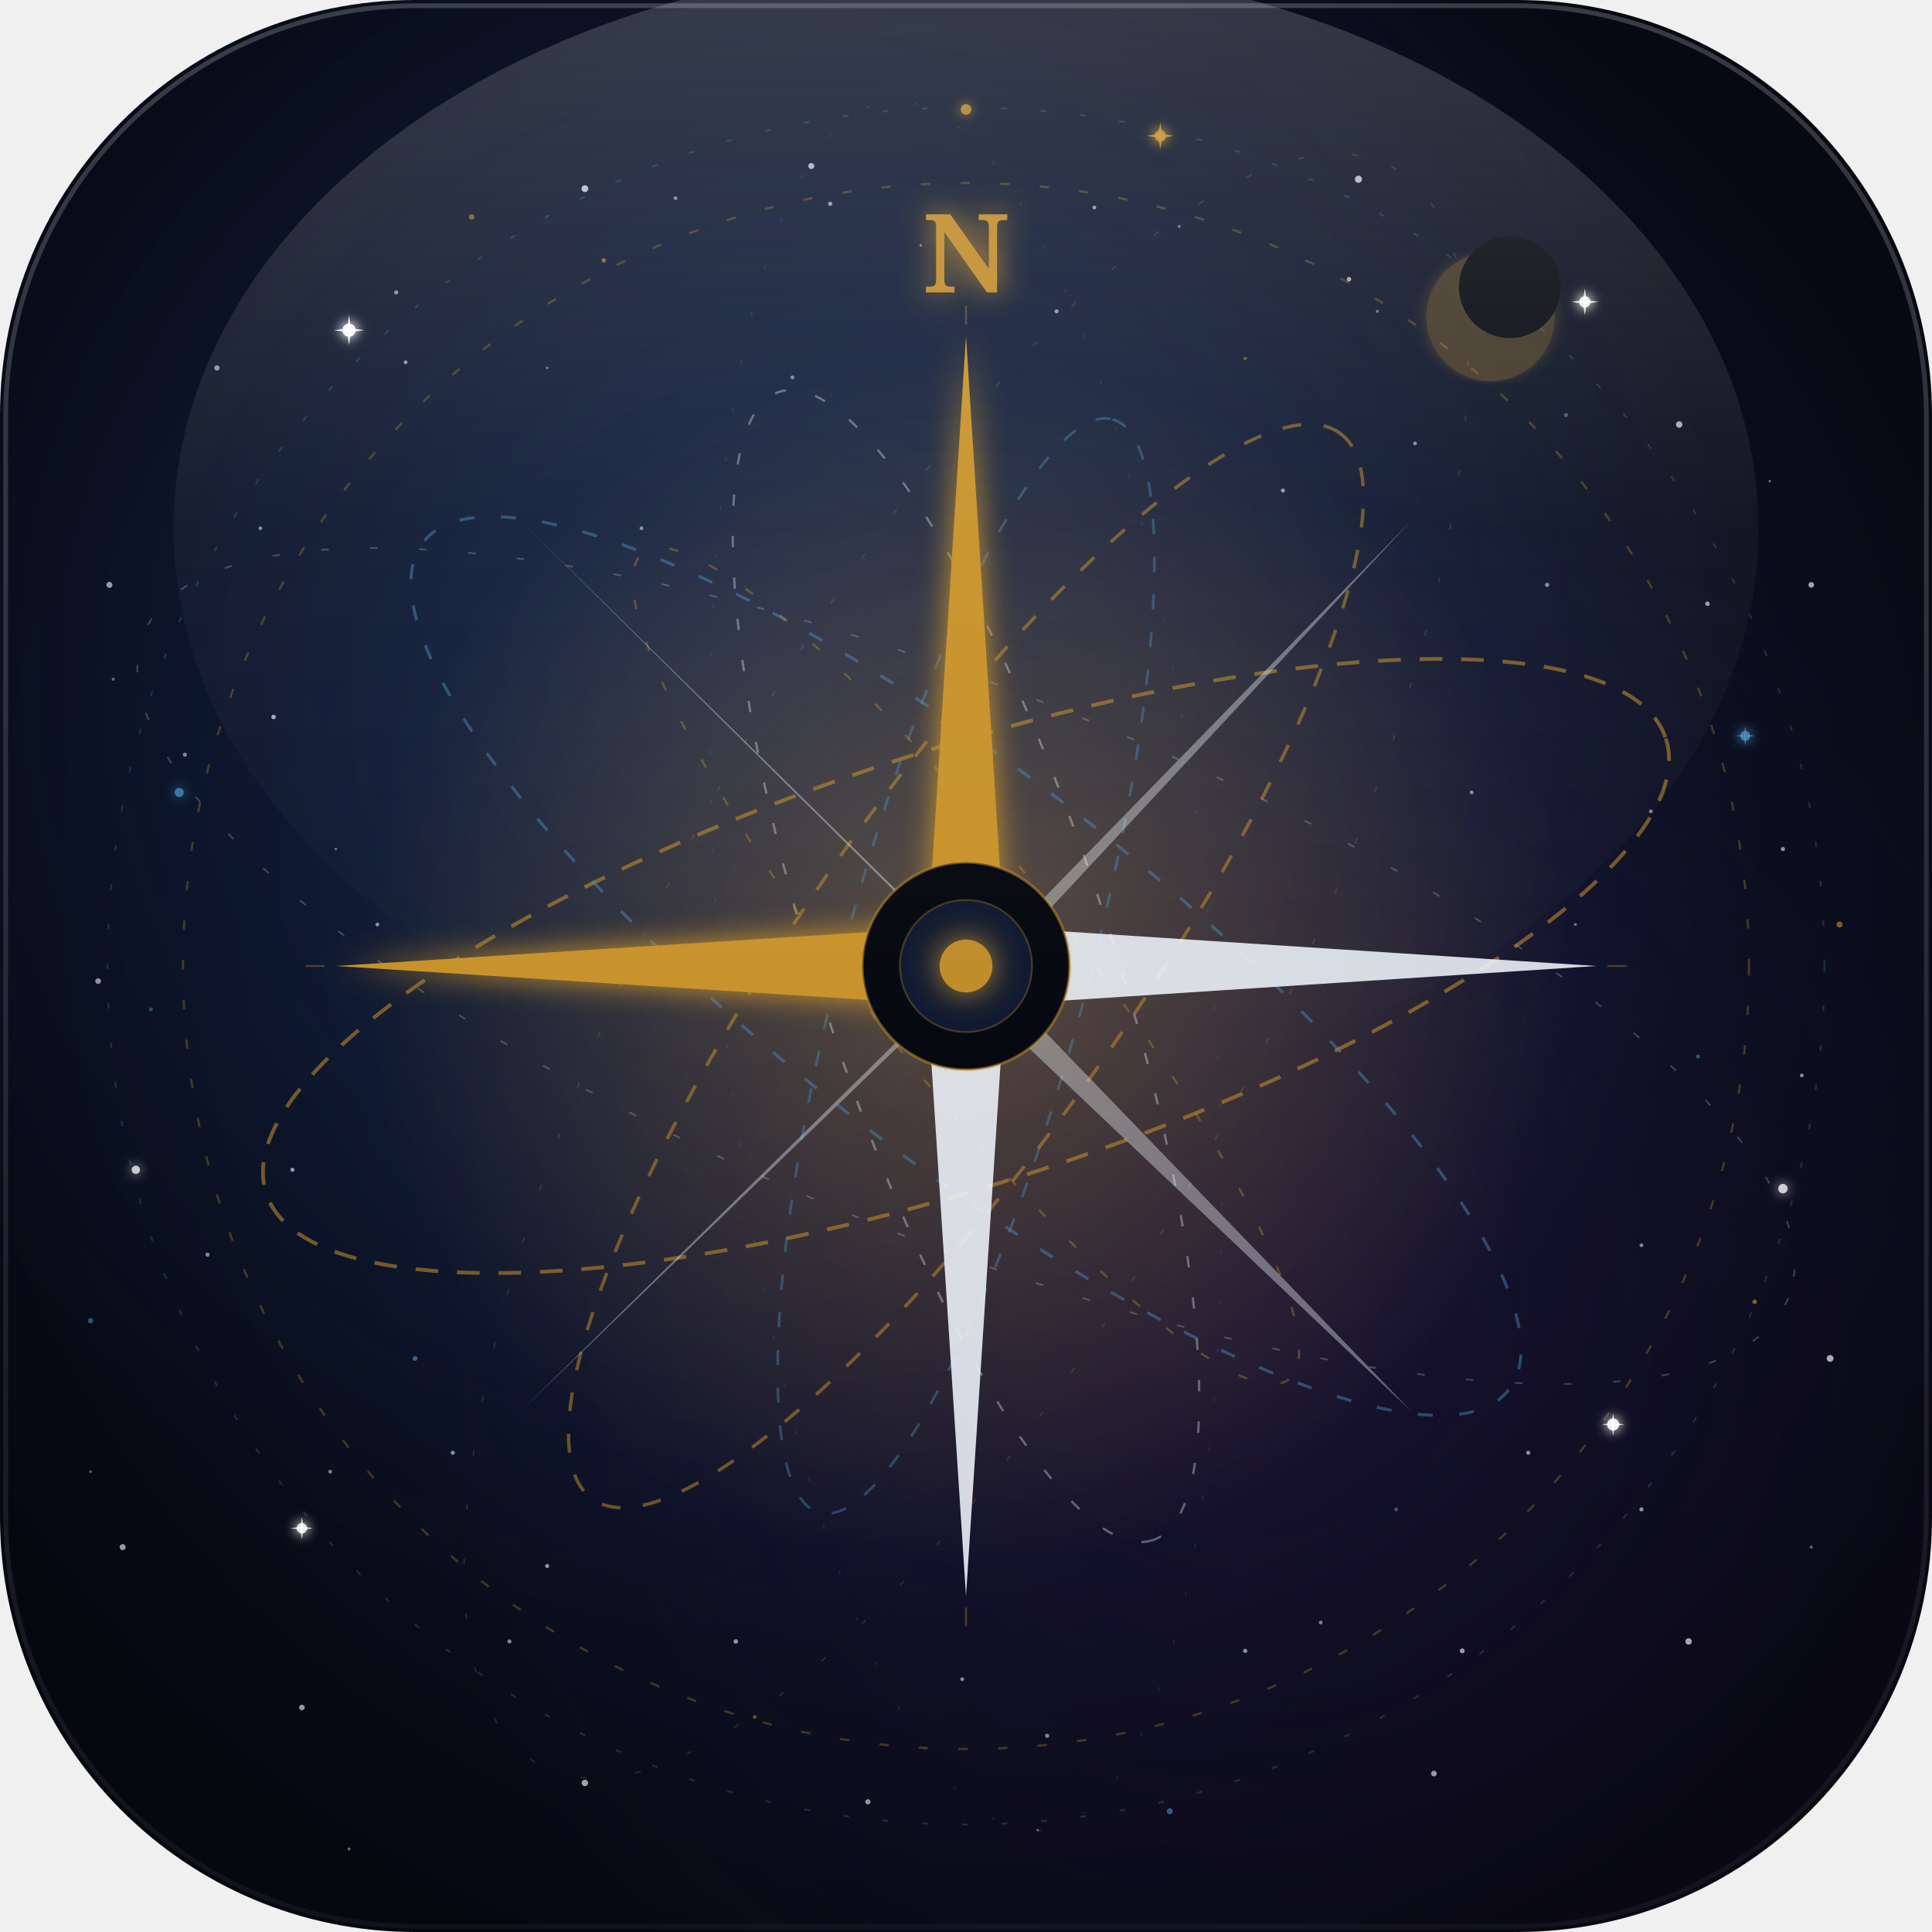
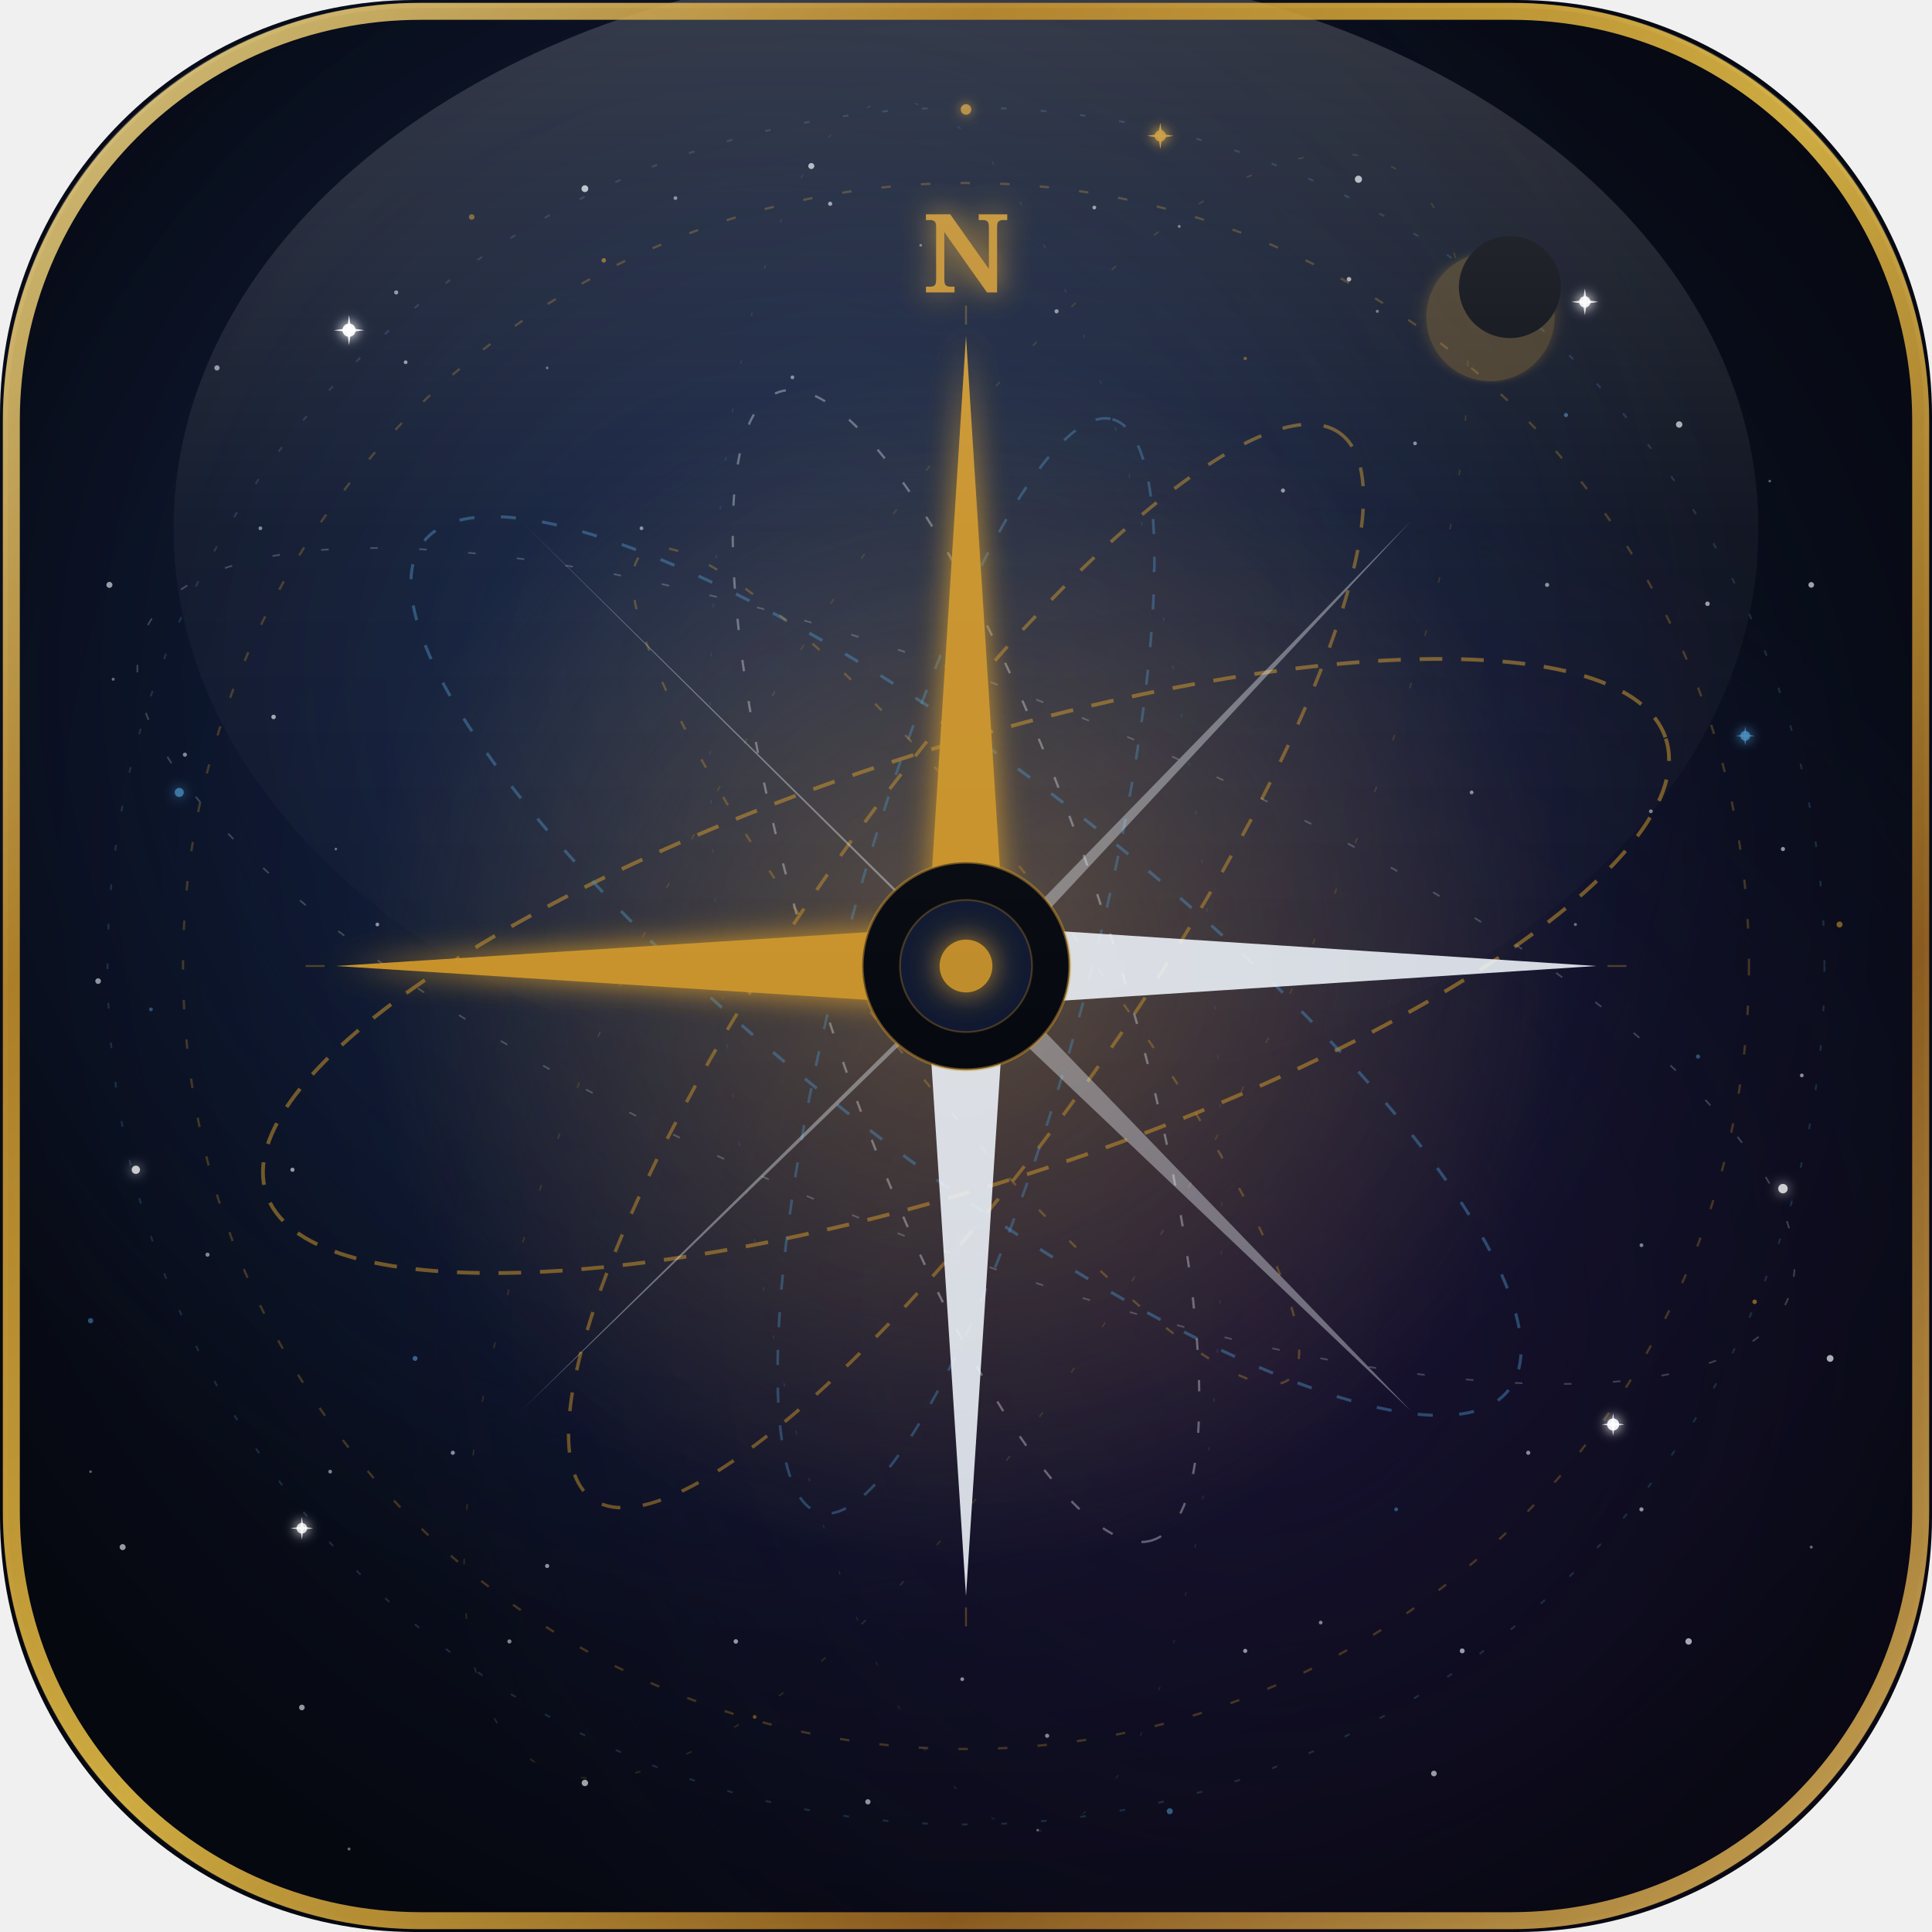
<svg xmlns="http://www.w3.org/2000/svg" width="1024" height="1024" viewBox="0 0 1024 1024">
  <defs>
    <clipPath id="squircle">
      <rect width="1024" height="1024" rx="220" ry="220" />
    </clipPath>
    <radialGradient id="bg" cx="50%" cy="45%" r="60%">
      <stop offset="0%" stop-color="#1a2540" />
      <stop offset="60%" stop-color="#0a1020" />
      <stop offset="100%" stop-color="#060810" />
    </radialGradient>
    <radialGradient id="nebula1" cx="40%" cy="35%" r="50%">
      <stop offset="0%" stop-color="#1a3060" stop-opacity="0.5" />
      <stop offset="100%" stop-color="#1a3060" stop-opacity="0" />
    </radialGradient>
    <radialGradient id="nebula2" cx="65%" cy="68%" r="45%">
      <stop offset="0%" stop-color="#2a1040" stop-opacity="0.4" />
      <stop offset="100%" stop-color="#2a1040" stop-opacity="0" />
    </radialGradient>
    <radialGradient id="coreglow" cx="50%" cy="50%" r="50%">
      <stop offset="0%" stop-color="#c8922a" stop-opacity="0.35" />
      <stop offset="100%" stop-color="#c8922a" stop-opacity="0" />
    </radialGradient>
    <linearGradient id="glass" x1="0" y1="0" x2="0" y2="1">
      <stop offset="0%" stop-color="#ffffff" stop-opacity="0.18" />
      <stop offset="50%" stop-color="#ffffff" stop-opacity="0.04" />
      <stop offset="100%" stop-color="#ffffff" stop-opacity="0" />
    </linearGradient>
    <linearGradient id="rimlight" x1="0" y1="0" x2="0" y2="1">
      <stop offset="0%" stop-color="#ffffff" stop-opacity="0.20" />
      <stop offset="100%" stop-color="#ffffff" stop-opacity="0.04" />
    </linearGradient>
    <filter id="starglow" x="-200%" y="-200%" width="500%" height="500%">
      <feGaussianBlur stdDeviation="3" result="blur" />
      <feMerge>
        <feMergeNode in="blur" />
        <feMergeNode in="SourceGraphic" />
      </feMerge>
    </filter>
    <filter id="goldglow" x="-200%" y="-200%" width="500%" height="500%">
      <feGaussianBlur stdDeviation="8" result="blur" />
      <feMerge>
        <feMergeNode in="blur" />
        <feMergeNode in="SourceGraphic" />
      </feMerge>
    </filter>
    <filter id="roseglow" x="-50%" y="-50%" width="200%" height="200%">
      <feGaussianBlur stdDeviation="5" result="blur" />
      <feMerge>
        <feMergeNode in="blur" />
        <feMergeNode in="SourceGraphic" />
      </feMerge>
    </filter>
  </defs>
  <g clip-path="url(#squircle)">
    <rect width="1024" height="1024" fill="url(#bg)" />
    <rect width="1024" height="1024" fill="url(#nebula1)" />
    <rect width="1024" height="1024" fill="url(#nebula2)" />
    <circle cx="512" cy="512" r="320" fill="url(#coreglow)" />
    <ellipse cx="512" cy="512" rx="455" ry="455" fill="none" stroke="#4a8fc2" stroke-width="1" stroke-opacity="0.25" stroke-dasharray="3 18" />
    <ellipse cx="512" cy="512" rx="415" ry="415" fill="none" stroke="#c8922a" stroke-width="1.2" stroke-opacity="0.30" stroke-dasharray="5 16" />
    <ellipse cx="512" cy="512" rx="390" ry="115" fill="none" stroke="#c8922a" stroke-width="2" stroke-opacity="0.55" stroke-dasharray="12 10" transform="rotate(-18 512 512)" />
    <ellipse cx="512" cy="512" rx="365" ry="100" fill="none" stroke="#4a8fc2" stroke-width="1.6" stroke-opacity="0.45" stroke-dasharray="8 14" transform="rotate(38 512 512)" />
    <ellipse cx="512" cy="512" rx="345" ry="88" fill="none" stroke="#c8922a" stroke-width="1.8" stroke-opacity="0.50" stroke-dasharray="10 12" transform="rotate(-55 512 512)" />
    <ellipse cx="512" cy="512" rx="320" ry="78" fill="none" stroke="#eef4fa" stroke-width="1.2" stroke-opacity="0.35" stroke-dasharray="6 16" transform="rotate(72 512 512)" />
    <ellipse cx="512" cy="512" rx="300" ry="65" fill="none" stroke="#4a8fc2" stroke-width="1.4" stroke-opacity="0.40" stroke-dasharray="8 12" transform="rotate(-75 512 512)" />
    <ellipse cx="512" cy="512" rx="278" ry="55" fill="none" stroke="#c8922a" stroke-width="1.2" stroke-opacity="0.35" stroke-dasharray="5 18" transform="rotate(52 512 512)" />
    <ellipse cx="512" cy="512" rx="470" ry="145" fill="none" stroke="#eef4fa" stroke-width="0.9" stroke-opacity="0.22" stroke-dasharray="4 22" transform="rotate(22 512 512)" />
    <ellipse cx="512" cy="512" rx="480" ry="160" fill="none" stroke="#c8922a" stroke-width="0.8" stroke-opacity="0.20" stroke-dasharray="3 26" transform="rotate(-62 512 512)" />
    <ellipse cx="512" cy="512" rx="460" ry="130" fill="none" stroke="#4a8fc2" stroke-width="0.7" stroke-opacity="0.18" stroke-dasharray="2 24" transform="rotate(85 512 512)" />
    <circle cx="185" cy="175" r="3.5" fill="#ffffff" opacity="0.95" filter="url(#starglow)" />
    <circle cx="840" cy="160" r="3.0" fill="#ffffff" opacity="0.90" filter="url(#starglow)" />
    <circle cx="855" cy="755" r="3.2" fill="#ffffff" opacity="0.92" filter="url(#starglow)" />
    <circle cx="160" cy="810" r="2.8" fill="#ffffff" opacity="0.85" filter="url(#starglow)" />
    <circle cx="615" cy="72" r="3.0" fill="#c8922a" opacity="0.90" filter="url(#starglow)" />
    <circle cx="925" cy="390" r="2.6" fill="#4a8fc2" opacity="0.85" filter="url(#starglow)" />
    <circle cx="95" cy="420" r="2.4" fill="#4a8fc2" opacity="0.80" filter="url(#starglow)" />
    <circle cx="512" cy="58" r="2.8" fill="#c8922a" opacity="0.85" filter="url(#starglow)" />
    <circle cx="945" cy="630" r="2.5" fill="#ffffff" opacity="0.80" filter="url(#starglow)" />
    <circle cx="72" cy="620" r="2.2" fill="#ffffff" opacity="0.78" filter="url(#starglow)" />
    <circle cx="310" cy="100" r="1.8" fill="#eef4fa" opacity="0.75" />
    <circle cx="430" cy="88" r="1.6" fill="#eef4fa" opacity="0.70" />
    <circle cx="720" cy="95" r="1.9" fill="#eef4fa" opacity="0.72" />
    <circle cx="890" cy="225" r="1.7" fill="#eef4fa" opacity="0.68" />
    <circle cx="960" cy="310" r="1.5" fill="#eef4fa" opacity="0.65" />
    <circle cx="975" cy="490" r="1.6" fill="#c8922a" opacity="0.60" />
    <circle cx="970" cy="720" r="1.8" fill="#eef4fa" opacity="0.70" />
    <circle cx="895" cy="870" r="1.7" fill="#eef4fa" opacity="0.68" />
    <circle cx="760" cy="940" r="1.5" fill="#eef4fa" opacity="0.62" />
    <circle cx="620" cy="960" r="1.6" fill="#4a8fc2" opacity="0.60" />
    <circle cx="460" cy="955" r="1.4" fill="#eef4fa" opacity="0.58" />
    <circle cx="310" cy="945" r="1.7" fill="#eef4fa" opacity="0.65" />
    <circle cx="160" cy="905" r="1.5" fill="#eef4fa" opacity="0.60" />
    <circle cx="65" cy="820" r="1.6" fill="#eef4fa" opacity="0.62" />
    <circle cx="48" cy="700" r="1.4" fill="#4a8fc2" opacity="0.55" />
    <circle cx="52" cy="520" r="1.5" fill="#eef4fa" opacity="0.58" />
    <circle cx="58" cy="310" r="1.6" fill="#eef4fa" opacity="0.62" />
    <circle cx="115" cy="195" r="1.4" fill="#eef4fa" opacity="0.58" />
    <circle cx="250" cy="115" r="1.5" fill="#c8922a" opacity="0.55" />
    <circle cx="145" cy="380" r="1.2" fill="#eef4fa" opacity="0.65" />
    <circle cx="200" cy="490" r="1.0" fill="#eef4fa" opacity="0.55" />
    <circle cx="155" cy="620" r="1.1" fill="#eef4fa" opacity="0.60" />
    <circle cx="220" cy="720" r="1.3" fill="#4a8fc2" opacity="0.65" />
    <circle cx="290" cy="830" r="1.1" fill="#eef4fa" opacity="0.58" />
    <circle cx="390" cy="870" r="1.2" fill="#eef4fa" opacity="0.60" />
    <circle cx="510" cy="890" r="1.0" fill="#eef4fa" opacity="0.55" />
    <circle cx="660" cy="875" r="1.1" fill="#eef4fa" opacity="0.58" />
    <circle cx="775" cy="875" r="1.3" fill="#eef4fa" opacity="0.62" />
    <circle cx="870" cy="800" r="1.1" fill="#eef4fa" opacity="0.58" />
    <circle cx="930" cy="690" r="1.2" fill="#c8922a" opacity="0.62" />
    <circle cx="955" cy="570" r="1.0" fill="#eef4fa" opacity="0.55" />
    <circle cx="945" cy="450" r="1.1" fill="#eef4fa" opacity="0.58" />
    <circle cx="905" cy="320" r="1.2" fill="#eef4fa" opacity="0.62" />
    <circle cx="830" cy="220" r="1.1" fill="#4a8fc2" opacity="0.60" />
    <circle cx="715" cy="148" r="1.2" fill="#eef4fa" opacity="0.65" />
    <circle cx="580" cy="110" r="1.0" fill="#eef4fa" opacity="0.58" />
    <circle cx="440" cy="108" r="1.1" fill="#eef4fa" opacity="0.60" />
    <circle cx="320" cy="138" r="1.2" fill="#c8922a" opacity="0.62" />
    <circle cx="215" cy="192" r="1.0" fill="#eef4fa" opacity="0.58" />
    <circle cx="340" cy="280" r="1.0" fill="#eef4fa" opacity="0.52" />
    <circle cx="680" cy="260" r="1.1" fill="#eef4fa" opacity="0.55" />
    <circle cx="780" cy="420" r="1.0" fill="#eef4fa" opacity="0.52" />
    <circle cx="240" cy="770" r="1.1" fill="#eef4fa" opacity="0.55" />
    <circle cx="740" cy="800" r="1.0" fill="#4a8fc2" opacity="0.55" />
    <circle cx="420" cy="200" r="1.0" fill="#eef4fa" opacity="0.50" />
    <circle cx="560" cy="165" r="1.1" fill="#eef4fa" opacity="0.55" />
    <circle cx="660" cy="190" r="0.9" fill="#c8922a" opacity="0.50" />
    <circle cx="750" cy="235" r="1.0" fill="#eef4fa" opacity="0.52" />
    <circle cx="820" cy="310" r="1.1" fill="#eef4fa" opacity="0.55" />
    <circle cx="875" cy="430" r="1.0" fill="#eef4fa" opacity="0.50" />
    <circle cx="900" cy="560" r="1.1" fill="#4a8fc2" opacity="0.52" />
    <circle cx="870" cy="660" r="1.0" fill="#eef4fa" opacity="0.50" />
    <circle cx="810" cy="770" r="1.1" fill="#eef4fa" opacity="0.55" />
    <circle cx="700" cy="860" r="1.0" fill="#eef4fa" opacity="0.50" />
    <circle cx="555" cy="920" r="1.1" fill="#eef4fa" opacity="0.52" />
    <circle cx="400" cy="910" r="1.0" fill="#c8922a" opacity="0.50" />
    <circle cx="270" cy="870" r="1.1" fill="#eef4fa" opacity="0.52" />
    <circle cx="175" cy="780" r="1.0" fill="#eef4fa" opacity="0.50" />
    <circle cx="110" cy="665" r="1.1" fill="#eef4fa" opacity="0.52" />
    <circle cx="80" cy="535" r="1.0" fill="#4a8fc2" opacity="0.50" />
    <circle cx="98" cy="400" r="1.1" fill="#eef4fa" opacity="0.52" />
    <circle cx="138" cy="280" r="1.0" fill="#eef4fa" opacity="0.50" />
    <circle cx="210" cy="155" r="1.1" fill="#eef4fa" opacity="0.55" />
    <circle cx="358" cy="105" r="1.0" fill="#eef4fa" opacity="0.50" />
    <circle cx="488" cy="130" r="0.7" fill="#eef4fa" opacity="0.45" />
    <circle cx="625" cy="120" r="0.8" fill="#eef4fa" opacity="0.42" />
    <circle cx="178" cy="450" r="0.7" fill="#eef4fa" opacity="0.40" />
    <circle cx="835" cy="490" r="0.8" fill="#eef4fa" opacity="0.42" />
    <circle cx="290" cy="195" r="0.7" fill="#eef4fa" opacity="0.40" />
    <circle cx="730" cy="165" r="0.8" fill="#eef4fa" opacity="0.42" />
    <circle cx="938" cy="255" r="0.7" fill="#eef4fa" opacity="0.38" />
    <circle cx="60" cy="360" r="0.8" fill="#eef4fa" opacity="0.40" />
    <circle cx="48" cy="780" r="0.7" fill="#eef4fa" opacity="0.38" />
    <circle cx="960" cy="820" r="0.8" fill="#eef4fa" opacity="0.40" />
    <circle cx="550" cy="970" r="0.7" fill="#eef4fa" opacity="0.38" />
    <circle cx="185" cy="980" r="0.8" fill="#eef4fa" opacity="0.40" />
    <g transform="translate(185,175)" fill="#ffffff" opacity="0.9" filter="url(#starglow)">
      <polygon points="0,-8 1,-1 8,0 1,1 0,8 -1,1 -8,0 -1,-1" />
    </g>
    <g transform="translate(840,160)" fill="#ffffff" opacity="0.85" filter="url(#starglow)">
      <polygon points="0,-7 1,-1 7,0 1,1 0,7 -1,1 -7,0 -1,-1" />
    </g>
    <g transform="translate(615,72)" fill="#c8922a" opacity="0.9" filter="url(#starglow)">
      <polygon points="0,-7 1,-1 7,0 1,1 0,7 -1,1 -7,0 -1,-1" />
    </g>
    <g transform="translate(855,755)" fill="#ffffff" opacity="0.85" filter="url(#starglow)">
      <polygon points="0,-6 0.8,-0.8 6,0 0.8,0.8 0,6 -0.8,0.8 -6,0 -0.8,-0.8" />
    </g>
    <g transform="translate(160,810)" fill="#ffffff" opacity="0.80" filter="url(#starglow)">
      <polygon points="0,-6 0.8,-0.8 6,0 0.8,0.8 0,6 -0.8,0.8 -6,0 -0.8,-0.8" />
    </g>
    <g transform="translate(925,390)" fill="#4a8fc2" opacity="0.85" filter="url(#starglow)">
      <polygon points="0,-5 0.7,-0.7 5,0 0.7,0.7 0,5 -0.7,0.7 -5,0 -0.7,-0.7" />
    </g>
    <g transform="translate(790,168) rotate(-25)">
      <circle cx="0" cy="0" r="34" fill="#c8922a" opacity="0.28" filter="url(#starglow)" />
      <circle cx="16" cy="-10" r="27" fill="#060810" />
    </g>
    <polygon points="512,178 532,492 512,534 492,492" fill="#c8922a" filter="url(#goldglow)" />
    <polygon points="512,846 532,538 512,496 492,538" fill="#eef4fa" opacity="0.88" />
    <polygon points="846,512 538,532 496,512 538,492" fill="#eef4fa" opacity="0.88" />
    <polygon points="178,512 492,532 534,512 492,492" fill="#c8922a" filter="url(#goldglow)" />
    <polygon points="748,276 532,508 508,532 526,504" fill="#eef4fa" opacity="0.38" />
    <polygon points="748,748 508,520 532,492 526,518" fill="#eef4fa" opacity="0.38" />
    <polygon points="276,748 510,518 486,538 512,520" fill="#eef4fa" opacity="0.38" />
    <polygon points="276,276 512,508 486,486 510,508" fill="#eef4fa" opacity="0.38" />
    <g stroke="#c8922a" stroke-width="1" stroke-opacity="0.35">
      <line x1="512" y1="162" x2="512" y2="172" />
      <line x1="512" y1="852" x2="512" y2="862" />
      <line x1="162" y1="512" x2="172" y2="512" />
      <line x1="852" y1="512" x2="862" y2="512" />
    </g>
    <circle cx="512" cy="512" r="55" fill="#060810" stroke="#c8922a" stroke-width="1.5" stroke-opacity="0.5" />
    <circle cx="512" cy="512" r="35" fill="#0f1830" stroke="#c8922a" stroke-width="1" stroke-opacity="0.3" />
    <circle cx="512" cy="512" r="14" fill="#c8922a" opacity="0.95" filter="url(#goldglow)" />
    <text x="512" y="155" text-anchor="middle" font-family="Georgia, serif" font-size="58" font-weight="bold" fill="#c8922a" opacity="0.95" filter="url(#goldglow)">N</text>
    <ellipse cx="512" cy="280" rx="420" ry="300" fill="url(#glass)" />
    <rect x="3" y="3" width="1018" height="1018" rx="218" fill="none" stroke="url(#rimlight)" stroke-width="2.5" />
  </g>
+   <defs>
+     <linearGradient id="goldtrim" x1="0%" y1="0%" x2="100%" y2="100%">
+       <stop offset="0%" stop-color="#f5e090" />
+       <stop offset="25%" stop-color="#c8922a" />
+       <stop offset="50%" stop-color="#f0c84a" />
+       <stop offset="75%" stop-color="#a06820" />
+       <stop offset="100%" stop-color="#e8c060" />
+     </linearGradient>
+   </defs>
+   <rect x="6" y="6" width="1012" height="1012" rx="217" fill="none" stroke="url(#goldtrim)" stroke-width="9" opacity="0.85" />
</svg>
